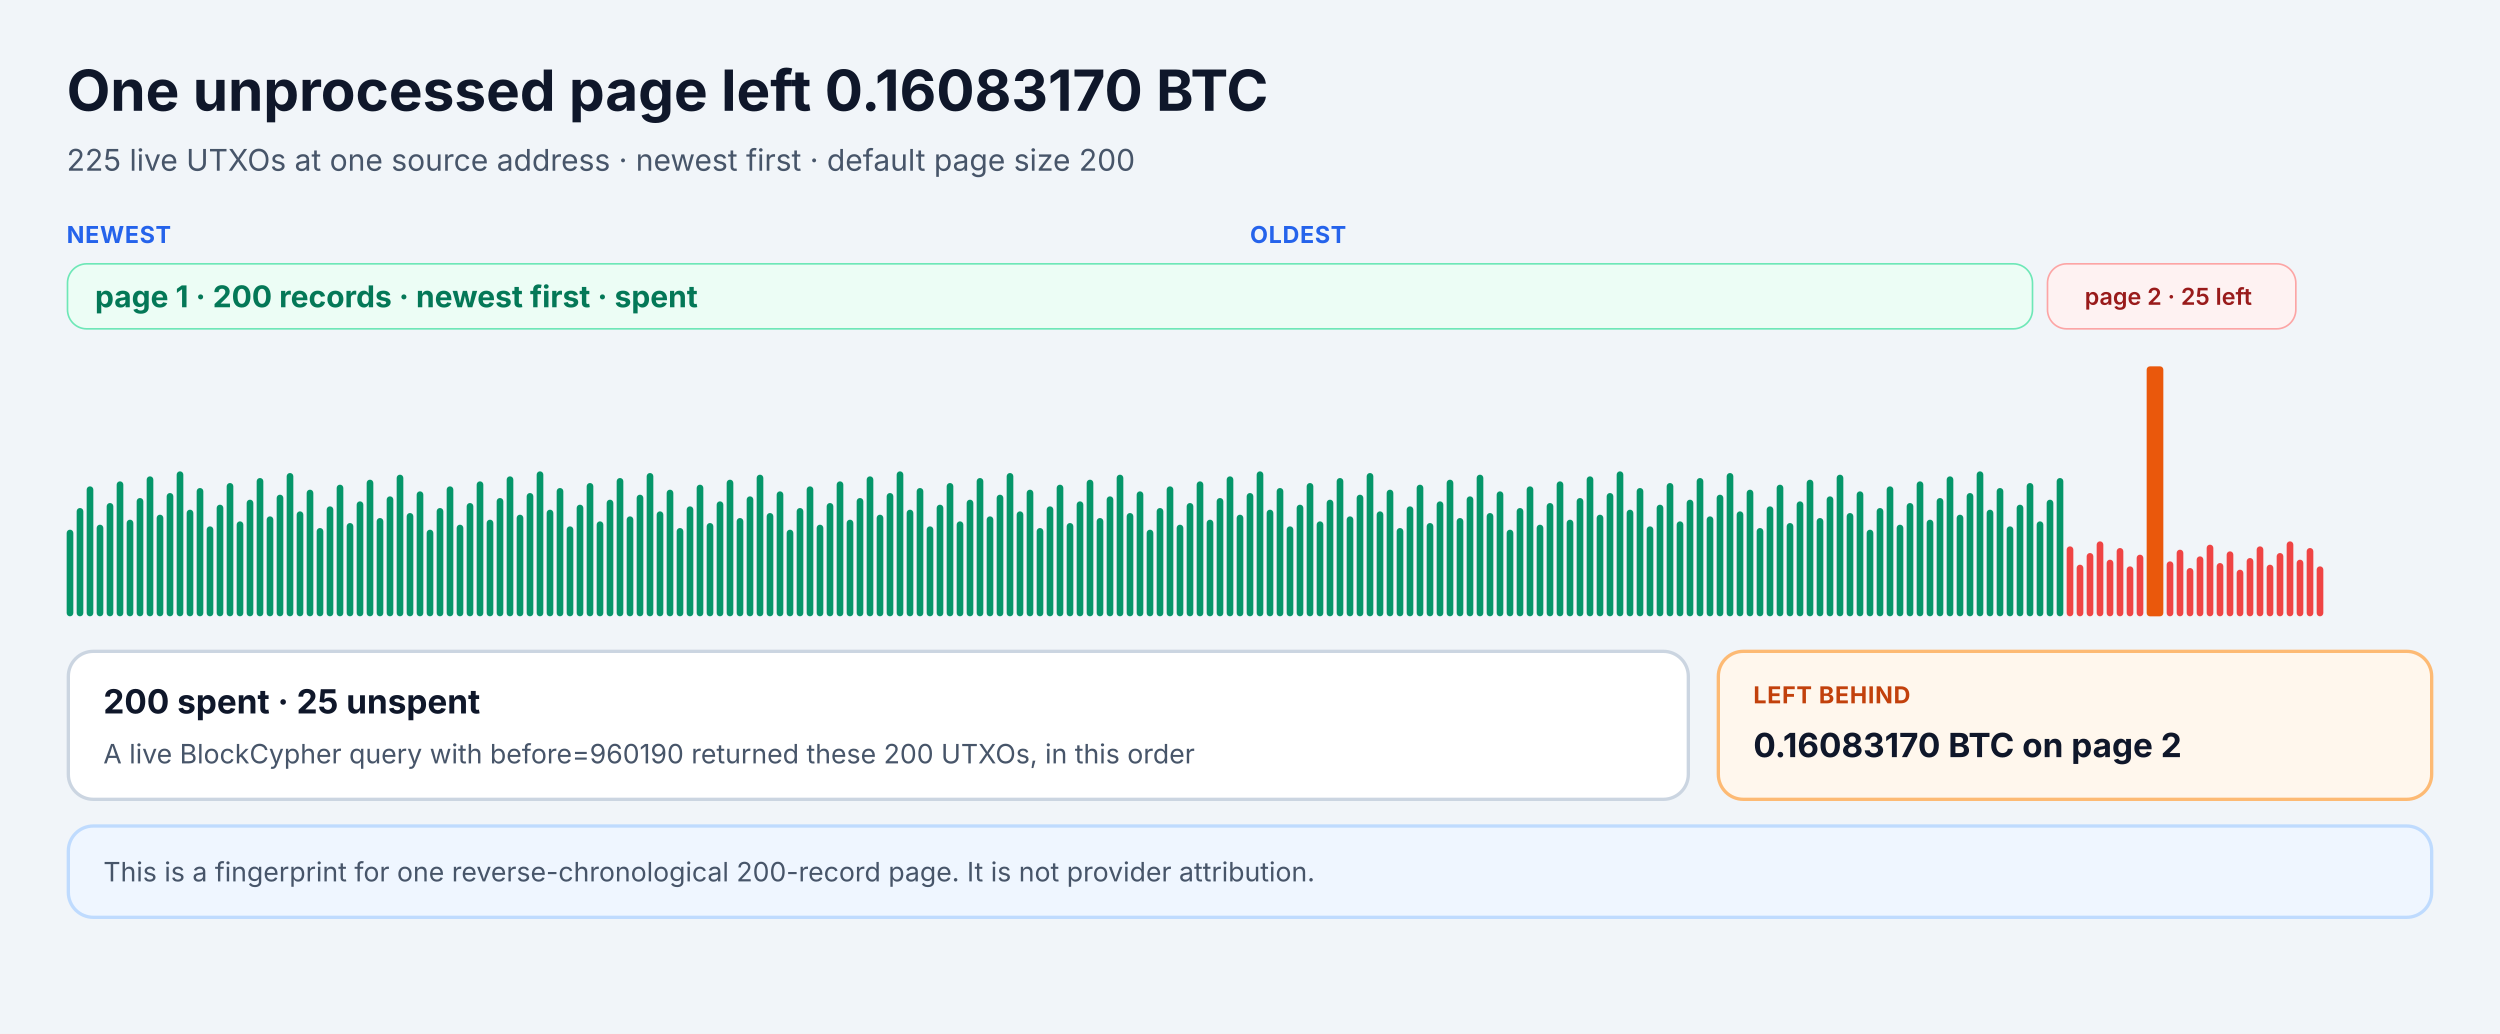
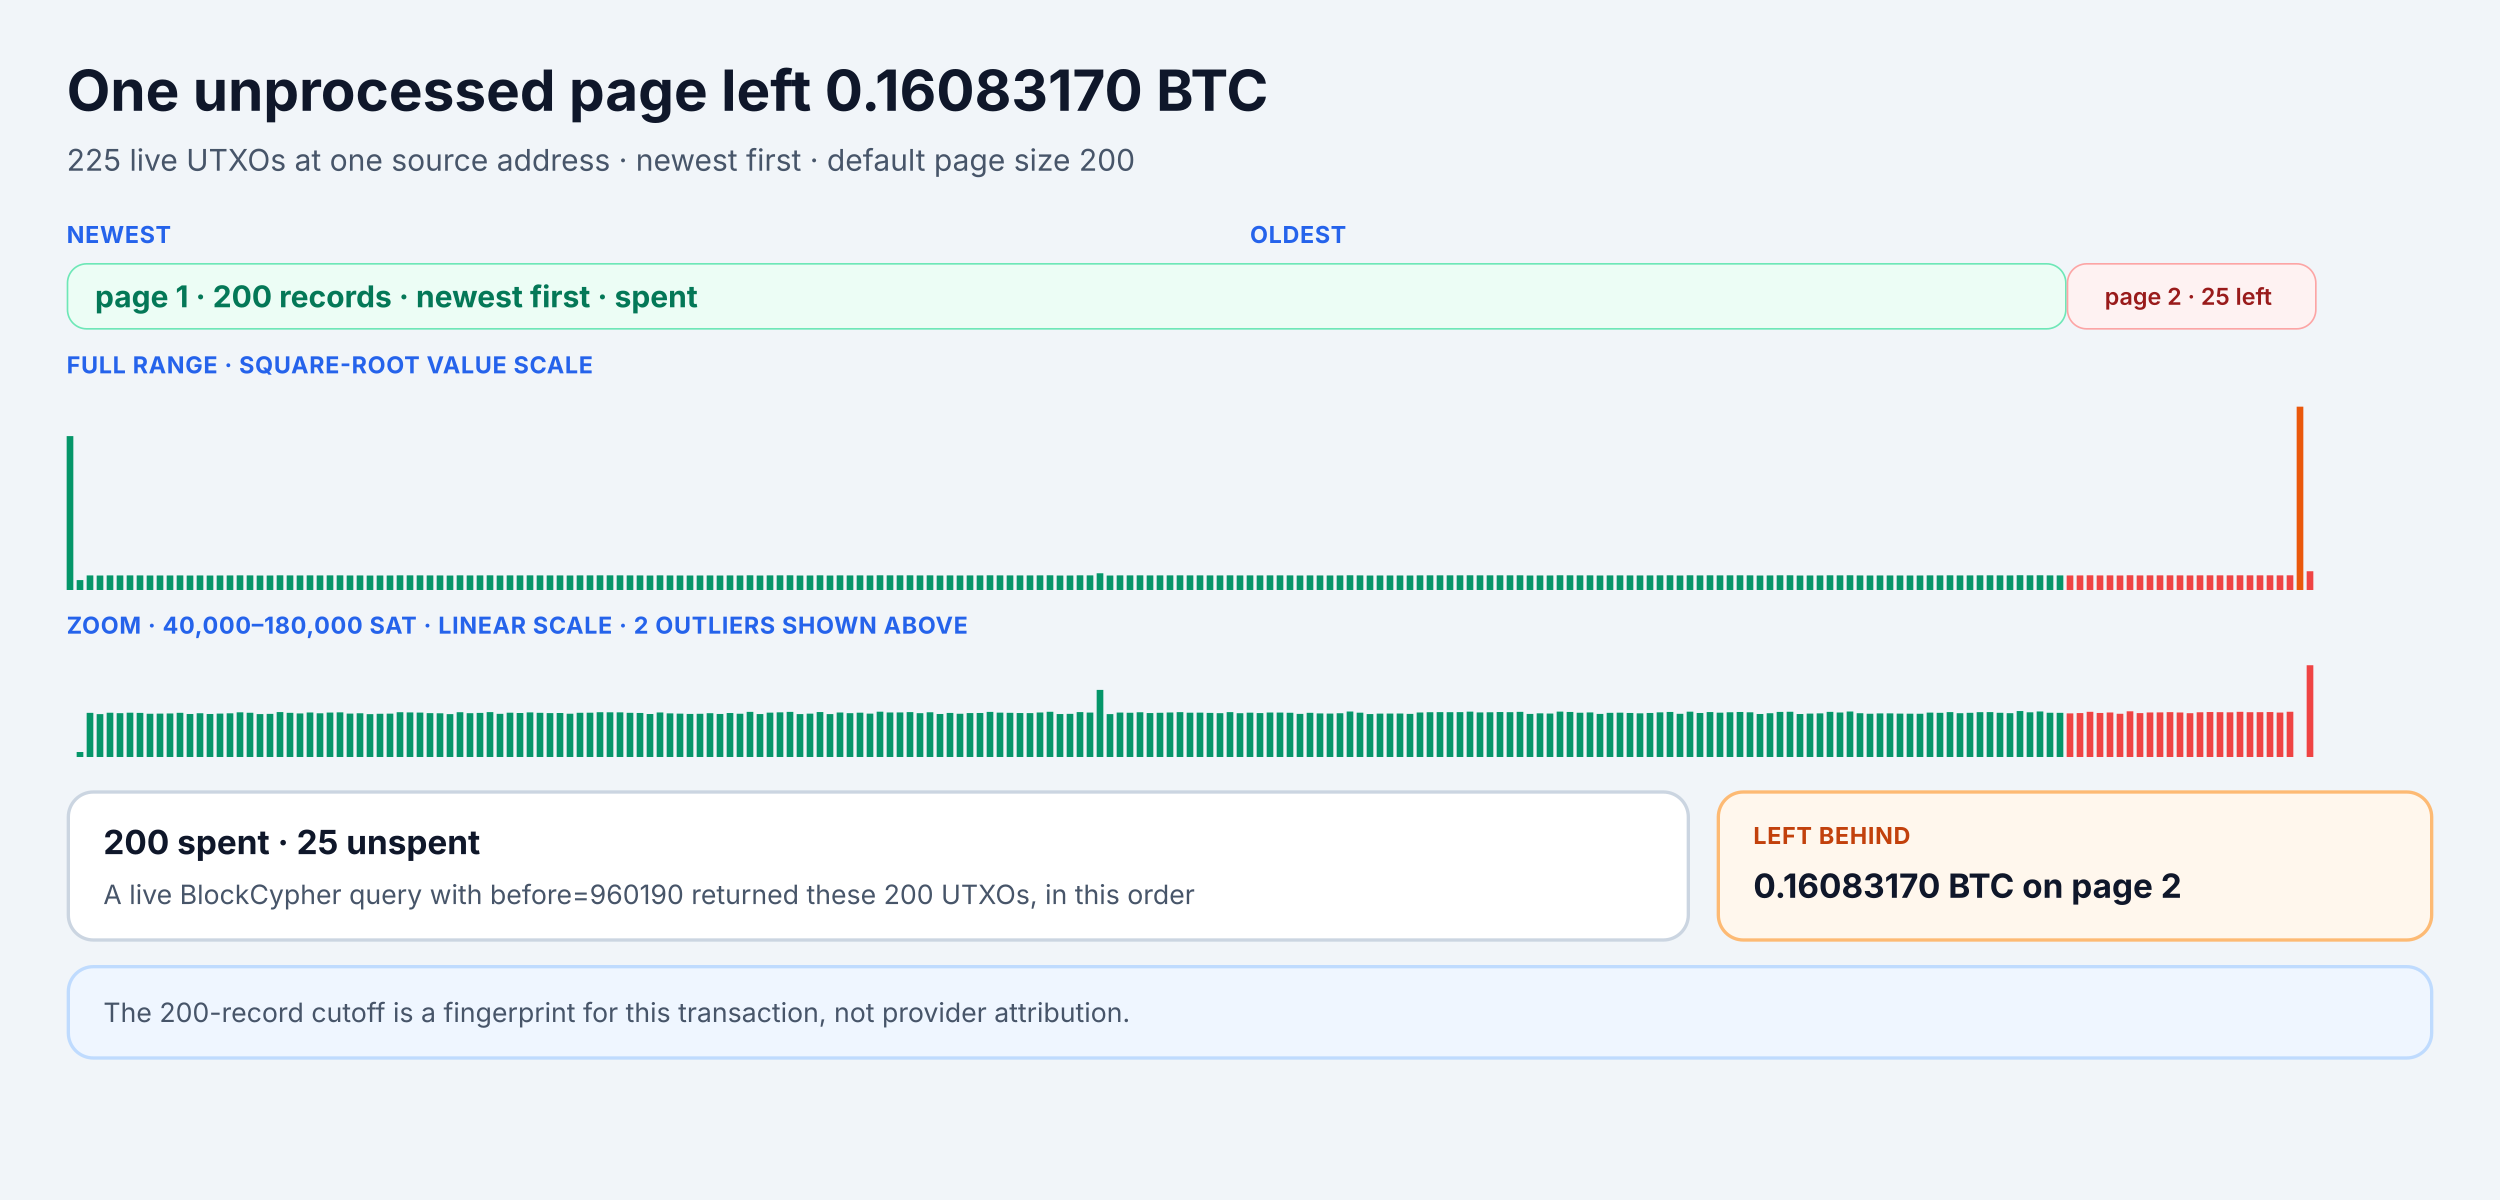
- <svg xmlns="http://www.w3.org/2000/svg" width="1500" height="620" viewBox="0 0 1500 620" role="img" aria-labelledby="title desc">
-   <rect width="1500" height="620" fill="#f8fafc" />
+ <svg xmlns="http://www.w3.org/2000/svg" width="1500" height="720" viewBox="0 0 1500 720" role="img" aria-labelledby="title desc">
+   <rect width="1500" height="720" fill="#f8fafc" />
  <style>text{font-family:Inter,ui-sans-serif,system-ui,sans-serif}.h{font-size:38px;font-weight:700;fill:#0f172a}.s{font-size:18px;fill:#475569}.t{font-size:22px;font-weight:700;fill:#0f172a}.c{font-size:20px;font-family:"JetBrains Mono",ui-monospace,SFMono-Regular,monospace;fill:#0f172a}.ok{fill:#047857}.bad{fill:#991b1b}</style>
-   <rect x="0" y="0" width="1500" height="620" fill="#f1f5f9" />
+   <rect x="0" y="0" width="1500" height="720" fill="#f1f5f9" />
  <text x="40" y="66.47" font-size="34" font-weight="700" fill="#0f172a">
    <tspan x="40" dy="0">One unprocessed page left 0.16083170 BTC</tspan>
  </text>
  <text x="40" y="102.45" font-size="18" fill="#475569">
    <tspan x="40" dy="0">225 live UTXOs at one source address · newest first · default page size 200</tspan>
  </text>
  <text x="40" y="145.79" font-size="14" font-weight="700" letter-spacing="0.4" fill="#2563eb">
    <tspan x="40" dy="0">NEWEST</tspan>
  </text>
  <text x="750" y="145.79" font-size="14" font-weight="700" letter-spacing="0.4" fill="#2563eb">
    <tspan x="750" dy="0">OLDEST</tspan>
  </text>
-   <rect x="40.5" y="158.3" width="1179" height="39" rx="11.5" fill="#ecfdf5" stroke="#6ee7b7" stroke-width="1" />
+   <rect x="40.5" y="158.3" width="1199" height="39" rx="11.5" fill="#ecfdf5" stroke="#6ee7b7" stroke-width="1" />
  <text x="57" y="184.35" font-size="18" font-weight="700" fill="#047857">
    <tspan x="57" dy="0">page 1 · 200 records · newest first · spent</tspan>
  </text>
-   <rect x="1228.5" y="158.3" width="149" height="39" rx="11.5" fill="#fef2f2" stroke="#fca5a5" stroke-width="1" />
-   <text x="1250.82" y="182.89" font-size="14" font-weight="600" fill="#991b1b">
-     <tspan x="1250.82" dy="0">page 2 · 25 left</tspan>
+   <rect x="1240.5" y="158.3" width="149" height="39" rx="11.5" fill="#fef2f2" stroke="#fca5a5" stroke-width="1" />
+   <text x="1262.82" y="182.89" font-size="14" font-weight="600" fill="#991b1b">
+     <tspan x="1262.82" dy="0">page 2 · 25 left</tspan>
  </text>
-   <rect x="40" y="317.8" width="4" height="52" rx="2" fill="#059669" />
-   <rect x="46" y="304.8" width="4" height="65" rx="2" fill="#059669" />
-   <rect x="52" y="291.8" width="4" height="78" rx="2" fill="#059669" />
-   <rect x="58" y="314.8" width="4" height="55" rx="2" fill="#059669" />
-   <rect x="64" y="301.8" width="4" height="68" rx="2" fill="#059669" />
-   <rect x="70" y="288.8" width="4" height="81" rx="2" fill="#059669" />
-   <rect x="76" y="311.8" width="4" height="58" rx="2" fill="#059669" />
-   <rect x="82" y="298.8" width="4" height="71" rx="2" fill="#059669" />
-   <rect x="88" y="285.8" width="4" height="84" rx="2" fill="#059669" />
-   <rect x="94" y="308.8" width="4" height="61" rx="2" fill="#059669" />
-   <rect x="100" y="295.8" width="4" height="74" rx="2" fill="#059669" />
-   <rect x="106" y="282.8" width="4" height="87" rx="2" fill="#059669" />
-   <rect x="112" y="305.8" width="4" height="64" rx="2" fill="#059669" />
-   <rect x="118" y="292.8" width="4" height="77" rx="2" fill="#059669" />
-   <rect x="124" y="315.8" width="4" height="54" rx="2" fill="#059669" />
-   <rect x="130" y="302.8" width="4" height="67" rx="2" fill="#059669" />
-   <rect x="136" y="289.8" width="4" height="80" rx="2" fill="#059669" />
-   <rect x="142" y="312.8" width="4" height="57" rx="2" fill="#059669" />
-   <rect x="148" y="299.8" width="4" height="70" rx="2" fill="#059669" />
-   <rect x="154" y="286.8" width="4" height="83" rx="2" fill="#059669" />
-   <rect x="160" y="309.8" width="4" height="60" rx="2" fill="#059669" />
-   <rect x="166" y="296.8" width="4" height="73" rx="2" fill="#059669" />
-   <rect x="172" y="283.8" width="4" height="86" rx="2" fill="#059669" />
-   <rect x="178" y="306.8" width="4" height="63" rx="2" fill="#059669" />
-   <rect x="184" y="293.8" width="4" height="76" rx="2" fill="#059669" />
-   <rect x="190" y="316.8" width="4" height="53" rx="2" fill="#059669" />
-   <rect x="196" y="303.8" width="4" height="66" rx="2" fill="#059669" />
-   <rect x="202" y="290.8" width="4" height="79" rx="2" fill="#059669" />
-   <rect x="208" y="313.8" width="4" height="56" rx="2" fill="#059669" />
-   <rect x="214" y="300.8" width="4" height="69" rx="2" fill="#059669" />
-   <rect x="220" y="287.8" width="4" height="82" rx="2" fill="#059669" />
-   <rect x="226" y="310.8" width="4" height="59" rx="2" fill="#059669" />
-   <rect x="232" y="297.8" width="4" height="72" rx="2" fill="#059669" />
-   <rect x="238" y="284.8" width="4" height="85" rx="2" fill="#059669" />
-   <rect x="244" y="307.8" width="4" height="62" rx="2" fill="#059669" />
-   <rect x="250" y="294.8" width="4" height="75" rx="2" fill="#059669" />
-   <rect x="256" y="317.8" width="4" height="52" rx="2" fill="#059669" />
-   <rect x="262" y="304.8" width="4" height="65" rx="2" fill="#059669" />
-   <rect x="268" y="291.8" width="4" height="78" rx="2" fill="#059669" />
-   <rect x="274" y="314.8" width="4" height="55" rx="2" fill="#059669" />
-   <rect x="280" y="301.8" width="4" height="68" rx="2" fill="#059669" />
-   <rect x="286" y="288.8" width="4" height="81" rx="2" fill="#059669" />
-   <rect x="292" y="311.8" width="4" height="58" rx="2" fill="#059669" />
-   <rect x="298" y="298.8" width="4" height="71" rx="2" fill="#059669" />
-   <rect x="304" y="285.8" width="4" height="84" rx="2" fill="#059669" />
-   <rect x="310" y="308.8" width="4" height="61" rx="2" fill="#059669" />
-   <rect x="316" y="295.8" width="4" height="74" rx="2" fill="#059669" />
-   <rect x="322" y="282.8" width="4" height="87" rx="2" fill="#059669" />
-   <rect x="328" y="305.8" width="4" height="64" rx="2" fill="#059669" />
-   <rect x="334" y="292.8" width="4" height="77" rx="2" fill="#059669" />
-   <rect x="340" y="315.8" width="4" height="54" rx="2" fill="#059669" />
-   <rect x="346" y="302.8" width="4" height="67" rx="2" fill="#059669" />
-   <rect x="352" y="289.8" width="4" height="80" rx="2" fill="#059669" />
-   <rect x="358" y="312.8" width="4" height="57" rx="2" fill="#059669" />
-   <rect x="364" y="299.8" width="4" height="70" rx="2" fill="#059669" />
-   <rect x="370" y="286.8" width="4" height="83" rx="2" fill="#059669" />
-   <rect x="376" y="309.8" width="4" height="60" rx="2" fill="#059669" />
-   <rect x="382" y="296.8" width="4" height="73" rx="2" fill="#059669" />
-   <rect x="388" y="283.8" width="4" height="86" rx="2" fill="#059669" />
-   <rect x="394" y="306.8" width="4" height="63" rx="2" fill="#059669" />
-   <rect x="400" y="293.8" width="4" height="76" rx="2" fill="#059669" />
-   <rect x="406" y="316.8" width="4" height="53" rx="2" fill="#059669" />
-   <rect x="412" y="303.8" width="4" height="66" rx="2" fill="#059669" />
-   <rect x="418" y="290.8" width="4" height="79" rx="2" fill="#059669" />
-   <rect x="424" y="313.8" width="4" height="56" rx="2" fill="#059669" />
-   <rect x="430" y="300.8" width="4" height="69" rx="2" fill="#059669" />
-   <rect x="436" y="287.8" width="4" height="82" rx="2" fill="#059669" />
-   <rect x="442" y="310.8" width="4" height="59" rx="2" fill="#059669" />
-   <rect x="448" y="297.8" width="4" height="72" rx="2" fill="#059669" />
-   <rect x="454" y="284.8" width="4" height="85" rx="2" fill="#059669" />
-   <rect x="460" y="307.8" width="4" height="62" rx="2" fill="#059669" />
-   <rect x="466" y="294.8" width="4" height="75" rx="2" fill="#059669" />
-   <rect x="472" y="317.8" width="4" height="52" rx="2" fill="#059669" />
-   <rect x="478" y="304.8" width="4" height="65" rx="2" fill="#059669" />
-   <rect x="484" y="291.8" width="4" height="78" rx="2" fill="#059669" />
-   <rect x="490" y="314.8" width="4" height="55" rx="2" fill="#059669" />
-   <rect x="496" y="301.8" width="4" height="68" rx="2" fill="#059669" />
-   <rect x="502" y="288.8" width="4" height="81" rx="2" fill="#059669" />
-   <rect x="508" y="311.8" width="4" height="58" rx="2" fill="#059669" />
-   <rect x="514" y="298.8" width="4" height="71" rx="2" fill="#059669" />
-   <rect x="520" y="285.8" width="4" height="84" rx="2" fill="#059669" />
-   <rect x="526" y="308.8" width="4" height="61" rx="2" fill="#059669" />
-   <rect x="532" y="295.8" width="4" height="74" rx="2" fill="#059669" />
-   <rect x="538" y="282.8" width="4" height="87" rx="2" fill="#059669" />
-   <rect x="544" y="305.8" width="4" height="64" rx="2" fill="#059669" />
-   <rect x="550" y="292.8" width="4" height="77" rx="2" fill="#059669" />
-   <rect x="556" y="315.8" width="4" height="54" rx="2" fill="#059669" />
-   <rect x="562" y="302.8" width="4" height="67" rx="2" fill="#059669" />
-   <rect x="568" y="289.8" width="4" height="80" rx="2" fill="#059669" />
-   <rect x="574" y="312.8" width="4" height="57" rx="2" fill="#059669" />
-   <rect x="580" y="299.8" width="4" height="70" rx="2" fill="#059669" />
-   <rect x="586" y="286.8" width="4" height="83" rx="2" fill="#059669" />
-   <rect x="592" y="309.8" width="4" height="60" rx="2" fill="#059669" />
-   <rect x="598" y="296.8" width="4" height="73" rx="2" fill="#059669" />
-   <rect x="604" y="283.8" width="4" height="86" rx="2" fill="#059669" />
-   <rect x="610" y="306.8" width="4" height="63" rx="2" fill="#059669" />
-   <rect x="616" y="293.8" width="4" height="76" rx="2" fill="#059669" />
-   <rect x="622" y="316.8" width="4" height="53" rx="2" fill="#059669" />
-   <rect x="628" y="303.8" width="4" height="66" rx="2" fill="#059669" />
-   <rect x="634" y="290.8" width="4" height="79" rx="2" fill="#059669" />
-   <rect x="640" y="313.8" width="4" height="56" rx="2" fill="#059669" />
-   <rect x="646" y="300.8" width="4" height="69" rx="2" fill="#059669" />
-   <rect x="652" y="287.8" width="4" height="82" rx="2" fill="#059669" />
-   <rect x="658" y="310.8" width="4" height="59" rx="2" fill="#059669" />
-   <rect x="664" y="297.8" width="4" height="72" rx="2" fill="#059669" />
-   <rect x="670" y="284.8" width="4" height="85" rx="2" fill="#059669" />
-   <rect x="676" y="307.8" width="4" height="62" rx="2" fill="#059669" />
-   <rect x="682" y="294.8" width="4" height="75" rx="2" fill="#059669" />
-   <rect x="688" y="317.8" width="4" height="52" rx="2" fill="#059669" />
-   <rect x="694" y="304.8" width="4" height="65" rx="2" fill="#059669" />
-   <rect x="700" y="291.8" width="4" height="78" rx="2" fill="#059669" />
-   <rect x="706" y="314.8" width="4" height="55" rx="2" fill="#059669" />
-   <rect x="712" y="301.8" width="4" height="68" rx="2" fill="#059669" />
-   <rect x="718" y="288.8" width="4" height="81" rx="2" fill="#059669" />
-   <rect x="724" y="311.8" width="4" height="58" rx="2" fill="#059669" />
-   <rect x="730" y="298.8" width="4" height="71" rx="2" fill="#059669" />
-   <rect x="736" y="285.8" width="4" height="84" rx="2" fill="#059669" />
-   <rect x="742" y="308.8" width="4" height="61" rx="2" fill="#059669" />
-   <rect x="748" y="295.8" width="4" height="74" rx="2" fill="#059669" />
-   <rect x="754" y="282.8" width="4" height="87" rx="2" fill="#059669" />
-   <rect x="760" y="305.8" width="4" height="64" rx="2" fill="#059669" />
-   <rect x="766" y="292.8" width="4" height="77" rx="2" fill="#059669" />
-   <rect x="772" y="315.8" width="4" height="54" rx="2" fill="#059669" />
-   <rect x="778" y="302.8" width="4" height="67" rx="2" fill="#059669" />
-   <rect x="784" y="289.8" width="4" height="80" rx="2" fill="#059669" />
-   <rect x="790" y="312.8" width="4" height="57" rx="2" fill="#059669" />
-   <rect x="796" y="299.8" width="4" height="70" rx="2" fill="#059669" />
-   <rect x="802" y="286.8" width="4" height="83" rx="2" fill="#059669" />
-   <rect x="808" y="309.8" width="4" height="60" rx="2" fill="#059669" />
-   <rect x="814" y="296.8" width="4" height="73" rx="2" fill="#059669" />
-   <rect x="820" y="283.8" width="4" height="86" rx="2" fill="#059669" />
-   <rect x="826" y="306.8" width="4" height="63" rx="2" fill="#059669" />
-   <rect x="832" y="293.8" width="4" height="76" rx="2" fill="#059669" />
-   <rect x="838" y="316.8" width="4" height="53" rx="2" fill="#059669" />
-   <rect x="844" y="303.8" width="4" height="66" rx="2" fill="#059669" />
-   <rect x="850" y="290.8" width="4" height="79" rx="2" fill="#059669" />
-   <rect x="856" y="313.8" width="4" height="56" rx="2" fill="#059669" />
-   <rect x="862" y="300.8" width="4" height="69" rx="2" fill="#059669" />
-   <rect x="868" y="287.8" width="4" height="82" rx="2" fill="#059669" />
-   <rect x="874" y="310.8" width="4" height="59" rx="2" fill="#059669" />
-   <rect x="880" y="297.8" width="4" height="72" rx="2" fill="#059669" />
-   <rect x="886" y="284.8" width="4" height="85" rx="2" fill="#059669" />
-   <rect x="892" y="307.8" width="4" height="62" rx="2" fill="#059669" />
-   <rect x="898" y="294.8" width="4" height="75" rx="2" fill="#059669" />
-   <rect x="904" y="317.8" width="4" height="52" rx="2" fill="#059669" />
-   <rect x="910" y="304.8" width="4" height="65" rx="2" fill="#059669" />
-   <rect x="916" y="291.8" width="4" height="78" rx="2" fill="#059669" />
-   <rect x="922" y="314.8" width="4" height="55" rx="2" fill="#059669" />
-   <rect x="928" y="301.8" width="4" height="68" rx="2" fill="#059669" />
-   <rect x="934" y="288.8" width="4" height="81" rx="2" fill="#059669" />
-   <rect x="940" y="311.8" width="4" height="58" rx="2" fill="#059669" />
-   <rect x="946" y="298.8" width="4" height="71" rx="2" fill="#059669" />
-   <rect x="952" y="285.8" width="4" height="84" rx="2" fill="#059669" />
-   <rect x="958" y="308.8" width="4" height="61" rx="2" fill="#059669" />
-   <rect x="964" y="295.8" width="4" height="74" rx="2" fill="#059669" />
-   <rect x="970" y="282.8" width="4" height="87" rx="2" fill="#059669" />
-   <rect x="976" y="305.8" width="4" height="64" rx="2" fill="#059669" />
-   <rect x="982" y="292.8" width="4" height="77" rx="2" fill="#059669" />
-   <rect x="988" y="315.8" width="4" height="54" rx="2" fill="#059669" />
-   <rect x="994" y="302.8" width="4" height="67" rx="2" fill="#059669" />
-   <rect x="1000" y="289.8" width="4" height="80" rx="2" fill="#059669" />
-   <rect x="1006" y="312.8" width="4" height="57" rx="2" fill="#059669" />
-   <rect x="1012" y="299.8" width="4" height="70" rx="2" fill="#059669" />
-   <rect x="1018" y="286.8" width="4" height="83" rx="2" fill="#059669" />
-   <rect x="1024" y="309.8" width="4" height="60" rx="2" fill="#059669" />
-   <rect x="1030" y="296.8" width="4" height="73" rx="2" fill="#059669" />
-   <rect x="1036" y="283.8" width="4" height="86" rx="2" fill="#059669" />
-   <rect x="1042" y="306.8" width="4" height="63" rx="2" fill="#059669" />
-   <rect x="1048" y="293.8" width="4" height="76" rx="2" fill="#059669" />
-   <rect x="1054" y="316.8" width="4" height="53" rx="2" fill="#059669" />
-   <rect x="1060" y="303.8" width="4" height="66" rx="2" fill="#059669" />
-   <rect x="1066" y="290.8" width="4" height="79" rx="2" fill="#059669" />
-   <rect x="1072" y="313.8" width="4" height="56" rx="2" fill="#059669" />
-   <rect x="1078" y="300.8" width="4" height="69" rx="2" fill="#059669" />
-   <rect x="1084" y="287.8" width="4" height="82" rx="2" fill="#059669" />
-   <rect x="1090" y="310.8" width="4" height="59" rx="2" fill="#059669" />
-   <rect x="1096" y="297.8" width="4" height="72" rx="2" fill="#059669" />
-   <rect x="1102" y="284.8" width="4" height="85" rx="2" fill="#059669" />
-   <rect x="1108" y="307.8" width="4" height="62" rx="2" fill="#059669" />
-   <rect x="1114" y="294.8" width="4" height="75" rx="2" fill="#059669" />
-   <rect x="1120" y="317.8" width="4" height="52" rx="2" fill="#059669" />
-   <rect x="1126" y="304.8" width="4" height="65" rx="2" fill="#059669" />
-   <rect x="1132" y="291.8" width="4" height="78" rx="2" fill="#059669" />
-   <rect x="1138" y="314.8" width="4" height="55" rx="2" fill="#059669" />
-   <rect x="1144" y="301.8" width="4" height="68" rx="2" fill="#059669" />
-   <rect x="1150" y="288.8" width="4" height="81" rx="2" fill="#059669" />
-   <rect x="1156" y="311.8" width="4" height="58" rx="2" fill="#059669" />
-   <rect x="1162" y="298.8" width="4" height="71" rx="2" fill="#059669" />
-   <rect x="1168" y="285.8" width="4" height="84" rx="2" fill="#059669" />
-   <rect x="1174" y="308.8" width="4" height="61" rx="2" fill="#059669" />
-   <rect x="1180" y="295.8" width="4" height="74" rx="2" fill="#059669" />
-   <rect x="1186" y="282.8" width="4" height="87" rx="2" fill="#059669" />
-   <rect x="1192" y="305.8" width="4" height="64" rx="2" fill="#059669" />
-   <rect x="1198" y="292.8" width="4" height="77" rx="2" fill="#059669" />
-   <rect x="1204" y="315.8" width="4" height="54" rx="2" fill="#059669" />
-   <rect x="1210" y="302.8" width="4" height="67" rx="2" fill="#059669" />
-   <rect x="1216" y="289.8" width="4" height="80" rx="2" fill="#059669" />
-   <rect x="1222" y="312.8" width="4" height="57" rx="2" fill="#059669" />
-   <rect x="1228" y="299.8" width="4" height="70" rx="2" fill="#059669" />
-   <rect x="1234" y="286.8" width="4" height="83" rx="2" fill="#059669" />
-   <rect x="1240" y="327.8" width="4" height="42" rx="2" fill="#ef4444" />
-   <rect x="1246" y="338.8" width="4" height="31" rx="2" fill="#ef4444" />
-   <rect x="1252" y="331.8" width="4" height="38" rx="2" fill="#ef4444" />
-   <rect x="1258" y="324.8" width="4" height="45" rx="2" fill="#ef4444" />
-   <rect x="1264" y="335.8" width="4" height="34" rx="2" fill="#ef4444" />
-   <rect x="1270" y="328.8" width="4" height="41" rx="2" fill="#ef4444" />
-   <rect x="1276" y="339.8" width="4" height="30" rx="2" fill="#ef4444" />
-   <rect x="1282" y="332.8" width="4" height="37" rx="2" fill="#ef4444" />
-   <rect x="1288" y="219.8" width="10" height="150" rx="2" fill="#ea580c" />
-   <rect x="1300" y="336.8" width="4" height="33" rx="2" fill="#ef4444" />
-   <rect x="1306" y="329.8" width="4" height="40" rx="2" fill="#ef4444" />
-   <rect x="1312" y="340.8" width="4" height="29" rx="2" fill="#ef4444" />
-   <rect x="1318" y="333.8" width="4" height="36" rx="2" fill="#ef4444" />
-   <rect x="1324" y="326.8" width="4" height="43" rx="2" fill="#ef4444" />
-   <rect x="1330" y="337.8" width="4" height="32" rx="2" fill="#ef4444" />
-   <rect x="1336" y="330.8" width="4" height="39" rx="2" fill="#ef4444" />
-   <rect x="1342" y="341.8" width="4" height="28" rx="2" fill="#ef4444" />
-   <rect x="1348" y="334.8" width="4" height="35" rx="2" fill="#ef4444" />
-   <rect x="1354" y="327.8" width="4" height="42" rx="2" fill="#ef4444" />
-   <rect x="1360" y="338.8" width="4" height="31" rx="2" fill="#ef4444" />
-   <rect x="1366" y="331.8" width="4" height="38" rx="2" fill="#ef4444" />
-   <rect x="1372" y="324.8" width="4" height="45" rx="2" fill="#ef4444" />
-   <rect x="1378" y="335.8" width="4" height="34" rx="2" fill="#ef4444" />
-   <rect x="1384" y="328.8" width="4" height="41" rx="2" fill="#ef4444" />
-   <rect x="1390" y="339.8" width="4" height="30" rx="2" fill="#ef4444" />
-   <rect x="41" y="390.8" width="972" height="88.8" rx="15" fill="#ffffff" stroke="#cbd5e1" stroke-width="2" />
-   <text x="62" y="428.08" font-size="20" font-weight="700" fill="#0f172a">
+   <text x="40" y="223.99" font-size="14" font-weight="700" letter-spacing="0.4" fill="#2563eb">
+     <tspan x="40" dy="0">FULL RANGE · SQUARE-ROOT VALUE SCALE</tspan>
+   </text>
+   <text x="40" y="380.19" font-size="14" font-weight="700" letter-spacing="0.4" fill="#2563eb">
+     <tspan x="40" dy="0">ZOOM · 40,000–180,000 SAT · LINEAR SCALE · 2 OUTLIERS SHOWN ABOVE</tspan>
+   </text>
+   <rect x="41" y="475.2" width="972" height="88.8" rx="15" fill="#ffffff" stroke="#cbd5e1" stroke-width="2" />
+   <text x="62" y="512.48" font-size="20" font-weight="700" fill="#0f172a">
    <tspan x="62" dy="0">200 spent · 25 unspent</tspan>
  </text>
-   <text x="62" y="458.02" font-size="16" fill="#475569">
+   <text x="62" y="542.42" font-size="16" fill="#475569">
    <tspan x="62" dy="0">A live BlockCypher query with before=960190 returned these 200 UTXOs, in this order</tspan>
  </text>
-   <rect x="1031" y="390.8" width="428" height="88.8" rx="15" fill="#fff7ed" stroke="#fdba74" stroke-width="2" />
-   <text x="1052" y="421.99" font-size="14" font-weight="700" letter-spacing="0.4" fill="#c2410c">
+   <rect x="1031" y="475.2" width="428" height="88.8" rx="15" fill="#fff7ed" stroke="#fdba74" stroke-width="2" />
+   <text x="1052" y="506.39" font-size="14" font-weight="700" letter-spacing="0.4" fill="#c2410c">
    <tspan x="1052" dy="0">LEFT BEHIND</tspan>
  </text>
-   <text x="1052" y="454.28" font-size="20" font-weight="700" fill="#0f172a">
+   <text x="1052" y="538.68" font-size="20" font-weight="700" fill="#0f172a">
    <tspan x="1052" dy="0">0.16083170 BTC on page 2</tspan>
  </text>
-   <rect x="41" y="495.6" width="1418" height="54.8" rx="15" fill="#eff6ff" stroke="#bfdbfe" stroke-width="2" />
-   <text x="62" y="528.82" font-size="16" fill="#475569">
-     <tspan x="62" dy="0">This is a fingerprint for one reverse-chronological 200-record page. It is not provider attribution.</tspan>
+   <rect x="41" y="580" width="1418" height="54.8" rx="15" fill="#eff6ff" stroke="#bfdbfe" stroke-width="2" />
+   <text x="62" y="613.22" font-size="16" fill="#475569">
+     <tspan x="62" dy="0">The 200-record cutoff is a fingerprint for this transaction, not provider attribution.</tspan>
  </text>
+   <path data-series="utxo-full-spent" d="M42 354V261.66M48 354V348.05M54 354V345.25M60 354V345.32M66 354V345.24M72 354V345.27M78 354V345.24M84 354V345.25M90 354V345.3M96 354V345.29M102 354V345.29M108 354V345.25M114 354V345.32M120 354V345.27M126 354V345.32M132 354V345.29M138 354V345.27M144 354V345.22M150 354V345.24M156 354V345.32M162 354V345.31M168 354V345.2M174 354V345.25M180 354V345.28M186 354V345.23M192 354V345.27M198 354V345.23M204 354V345.22M210 354V345.29M216 354V345.27M222 354V345.33M228 354V345.3M234 354V345.3M240 354V345.21M246 354V345.22M252 354V345.23M258 354V345.26M264 354V345.27M270 354V345.33M276 354V345.21M282 354V345.27M288 354V345.25M294 354V345.2M300 354V345.31M306 354V345.24M312 354V345.26M318 354V345.22M324 354V345.25M330 354V345.26M336 354V345.26M342 354V345.3M348 354V345.24M354 354V345.24M360 354V345.21M366 354V345.21M372 354V345.22M378 354V345.25M384 354V345.26M390 354V345.32M396 354V345.22M402 354V345.28M408 354V345.3M414 354V345.31M420 354V345.3M426 354V345.27M432 354V345.32M438 354V345.26M444 354V345.3M450 354V345.19M456 354V345.32M462 354V345.24M468 354V345.22M474 354V345.19M480 354V345.32M486 354V345.3M492 354V345.2M498 354V345.32M504 354V345.23M510 354V345.27M516 354V345.24M522 354V345.29M528 354V345.18M534 354V345.22M540 354V345.22M546 354V345.2M552 354V345.27M558 354V345.21M564 354V345.32M570 354V345.25M576 354V345.3M582 354V345.26M588 354V345.26M594 354V345.19M600 354V345.24M606 354V345.25M612 354V345.26M618 354V345.26M624 354V345.23M630 354V345.18M636 354V345.32M642 354V345.31M648 354V345.2M654 354V345.23M660 354V343.96M666 354V345.32M672 354V345.23M678 354V345.24M684 354V345.21M690 354V345.26M696 354V345.24M702 354V345.23M708 354V345.21M714 354V345.24M720 354V345.23M726 354V345.25M732 354V345.27M738 354V345.21M744 354V345.27M750 354V345.24M756 354V345.26M762 354V345.23M768 354V345.23M774 354V345.24M780 354V345.31M786 354V345.25M792 354V345.28M798 354V345.29M804 354V345.27M810 354V345.17M816 354V345.24M822 354V345.32M828 354V345.29M834 354V345.29M840 354V345.29M846 354V345.31M852 354V345.23M858 354V345.21M864 354V345.21M870 354V345.21M876 354V345.21M882 354V345.18M888 354V345.22M894 354V345.21M900 354V345.2M906 354V345.21M912 354V345.19M918 354V345.31M924 354V345.28M930 354V345.29M936 354V345.17M942 354V345.2M948 354V345.24M954 354V345.22M960 354V345.31M966 354V345.25M972 354V345.24M978 354V345.26M984 354V345.28M990 354V345.26M996 354V345.22M1002 354V345.19M1008 354V345.31M1014 354V345.18M1020 354V345.26M1026 354V345.2M1032 354V345.24M1038 354V345.21M1044 354V345.2M1050 354V345.22M1056 354V345.32M1062 354V345.27M1068 354V345.19M1074 354V345.18M1080 354V345.32M1086 354V345.29M1092 354V345.28M1098 354V345.19M1104 354V345.23M1110 354V345.17M1116 354V345.27M1122 354V345.3M1128 354V345.28M1134 354V345.28M1140 354V345.29M1146 354V345.3M1152 354V345.3M1158 354V345.23M1164 354V345.25M1170 354V345.2M1176 354V345.27M1182 354V345.25M1188 354V345.21M1194 354V345.2M1200 354V345.24M1206 354V345.27M1212 354V345.14M1218 354V345.21M1224 354V345.17M1230 354V345.24M1236 354V345.25" fill="none" stroke="#059669" stroke-width="4" />
+   <path data-series="utxo-full-left" d="M1242 354V345.28M1248 354V345.26M1254 354V345.18M1260 354V345.26M1266 354V345.23M1272 354V345.3M1278 354V345.16M1284 354V345.26M1290 354V345.22M1296 354V345.22M1302 354V345.21M1308 354V345.23M1314 354V345.27M1320 354V345.21M1326 354V345.2M1332 354V345.21M1338 354V345.22M1344 354V345.19M1350 354V345.21M1356 354V345.21M1362 354V345.2M1368 354V345.23M1374 354V345.18M1386 354V342.74" fill="none" stroke="#ef4444" stroke-width="4" />
+   <path data-series="utxo-full-highlight" d="M1380 354V244" fill="none" stroke="#ea580c" stroke-width="4" />
+   <path data-series="utxo-zoom-spent" d="M48 454.2V451.2M54 454.2V427.71M60 454.2V428.47M66 454.2V427.64M72 454.2V427.9M78 454.2V427.62M84 454.2V427.74M90 454.2V428.25M96 454.2V428.16M102 454.2V428.08M108 454.2V427.69M114 454.2V428.39M120 454.2V427.94M126 454.2V428.39M132 454.2V428.15M138 454.2V427.98M144 454.2V427.39M150 454.2V427.66M156 454.2V428.45M162 454.2V428.32M168 454.2V427.25M174 454.2V427.7M180 454.2V428.06M186 454.2V427.49M192 454.2V427.97M198 454.2V427.53M204 454.2V427.41M210 454.2V428.15M216 454.2V427.96M222 454.2V428.48M228 454.2V428.26M234 454.2V428.18M240 454.2V427.33M246 454.2V427.45M252 454.2V427.55M258 454.2V427.88M264 454.2V427.97M270 454.2V428.47M276 454.2V427.33M282 454.2V427.91M288 454.2V427.74M294 454.2V427.27M300 454.2V428.3M306 454.2V427.62M312 454.2V427.8M318 454.2V427.44M324 454.2V427.69M330 454.2V427.86M336 454.2V427.8M342 454.2V428.23M348 454.2V427.67M354 454.2V427.62M360 454.2V427.33M366 454.2V427.38M372 454.2V427.41M378 454.2V427.69M384 454.2V427.78M390 454.2V428.4M396 454.2V427.48M402 454.2V428.02M408 454.2V428.18M414 454.2V428.36M420 454.2V428.27M426 454.2V427.92M432 454.2V428.38M438 454.2V427.81M444 454.2V428.24M450 454.2V427.12M456 454.2V428.43M462 454.2V427.58M468 454.2V427.4M474 454.2V427.13M480 454.2V428.45M486 454.2V428.18M492 454.2V427.23M498 454.2V428.45M504 454.2V427.5M510 454.2V427.9M516 454.2V427.61M522 454.2V428.17M528 454.2V427.02M534 454.2V427.48M540 454.2V427.46M546 454.2V427.27M552 454.2V427.9M558 454.2V427.36M564 454.2V428.39M570 454.2V427.76M576 454.2V428.25M582 454.2V427.84M588 454.2V427.79M594 454.2V427.14M600 454.2V427.58M606 454.2V427.69M612 454.2V427.82M618 454.2V427.86M624 454.2V427.49M630 454.2V427.07M636 454.2V428.42M642 454.2V428.31M648 454.2V427.26M654 454.2V427.54M660 454.2V413.94M666 454.2V428.46M672 454.2V427.53M678 454.2V427.65M684 454.2V427.36M690 454.2V427.83M696 454.2V427.67M702 454.2V427.49M708 454.2V427.29M714 454.2V427.62M720 454.2V427.58M726 454.2V427.74M732 454.2V427.9M738 454.2V427.28M744 454.2V427.92M750 454.2V427.6M756 454.2V427.85M762 454.2V427.51M768 454.2V427.54M774 454.2V427.66M780 454.2V428.33M786 454.2V427.69M792 454.2V428.05M798 454.2V428.14M804 454.2V427.94M810 454.2V426.91M816 454.2V427.61M822 454.2V428.43M828 454.2V428.16M834 454.2V428.13M840 454.2V428.11M846 454.2V428.33M852 454.2V427.49M858 454.2V427.33M864 454.2V427.28M870 454.2V427.31M876 454.2V427.28M882 454.2V426.99M888 454.2V427.45M894 454.2V427.36M900 454.2V427.22M906 454.2V427.3M912 454.2V427.11M918 454.2V428.35M924 454.2V428M930 454.2V428.12M936 454.2V426.97M942 454.2V427.18M948 454.2V427.64M954 454.2V427.46M960 454.2V428.35M966 454.2V427.7M972 454.2V427.6M978 454.2V427.78M984 454.2V428M990 454.2V427.78M996 454.2V427.41M1002 454.2V427.17M1008 454.2V428.28M1014 454.2V427.01M1020 454.2V427.79M1026 454.2V427.24M1032 454.2V427.6M1038 454.2V427.35M1044 454.2V427.19M1050 454.2V427.38M1056 454.2V428.39M1062 454.2V427.93M1068 454.2V427.15M1074 454.2V427.06M1080 454.2V428.41M1086 454.2V428.15M1092 454.2V428.02M1098 454.2V427.12M1104 454.2V427.5M1110 454.2V426.91M1116 454.2V427.93M1122 454.2V428.24M1128 454.2V428.04M1134 454.2V428.02M1140 454.2V428.16M1146 454.2V428.21M1152 454.2V428.25M1158 454.2V427.56M1164 454.2V427.69M1170 454.2V427.27M1176 454.2V427.92M1182 454.2V427.68M1188 454.2V427.3M1194 454.2V427.27M1200 454.2V427.67M1206 454.2V427.9M1212 454.2V426.63M1218 454.2V427.38M1224 454.2V426.88M1230 454.2V427.65M1236 454.2V427.7" fill="none" stroke="#059669" stroke-width="4" />
+   <path data-series="utxo-zoom-left" d="M1242 454.2V428.03M1248 454.2V427.84M1254 454.2V427.08M1260 454.2V427.78M1266 454.2V427.49M1272 454.2V428.26M1278 454.2V426.78M1284 454.2V427.86M1290 454.2V427.47M1296 454.2V427.43M1302 454.2V427.29M1308 454.2V427.49M1314 454.2V427.91M1320 454.2V427.36M1326 454.2V427.22M1332 454.2V427.3M1338 454.2V427.38M1344 454.2V427.09M1350 454.2V427.32M1356 454.2V427.3M1362 454.2V427.23M1368 454.2V427.53M1374 454.2V427.05M1386 454.2V399.14" fill="none" stroke="#ef4444" stroke-width="4" />
</svg>
